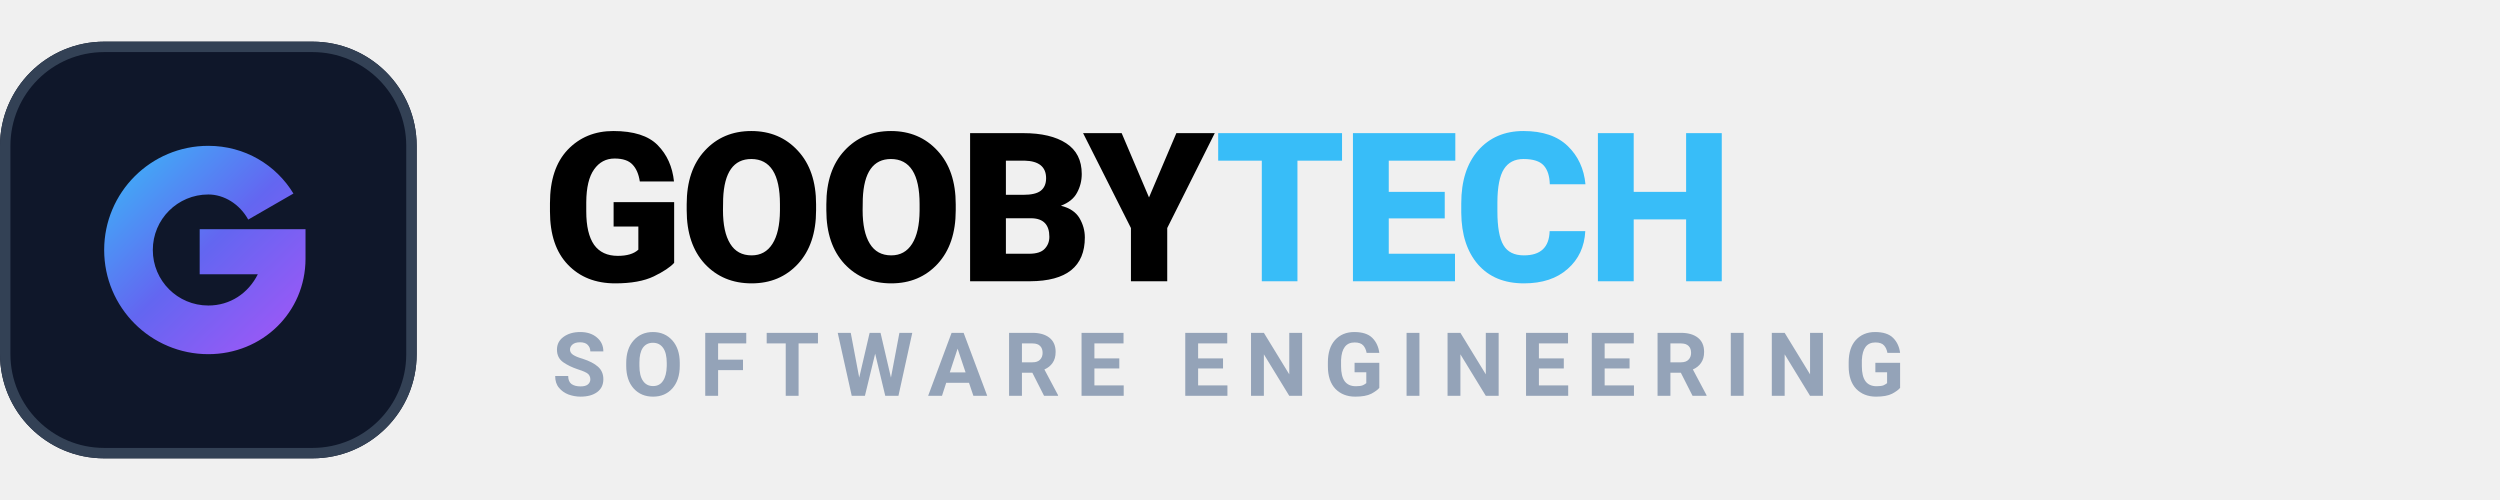
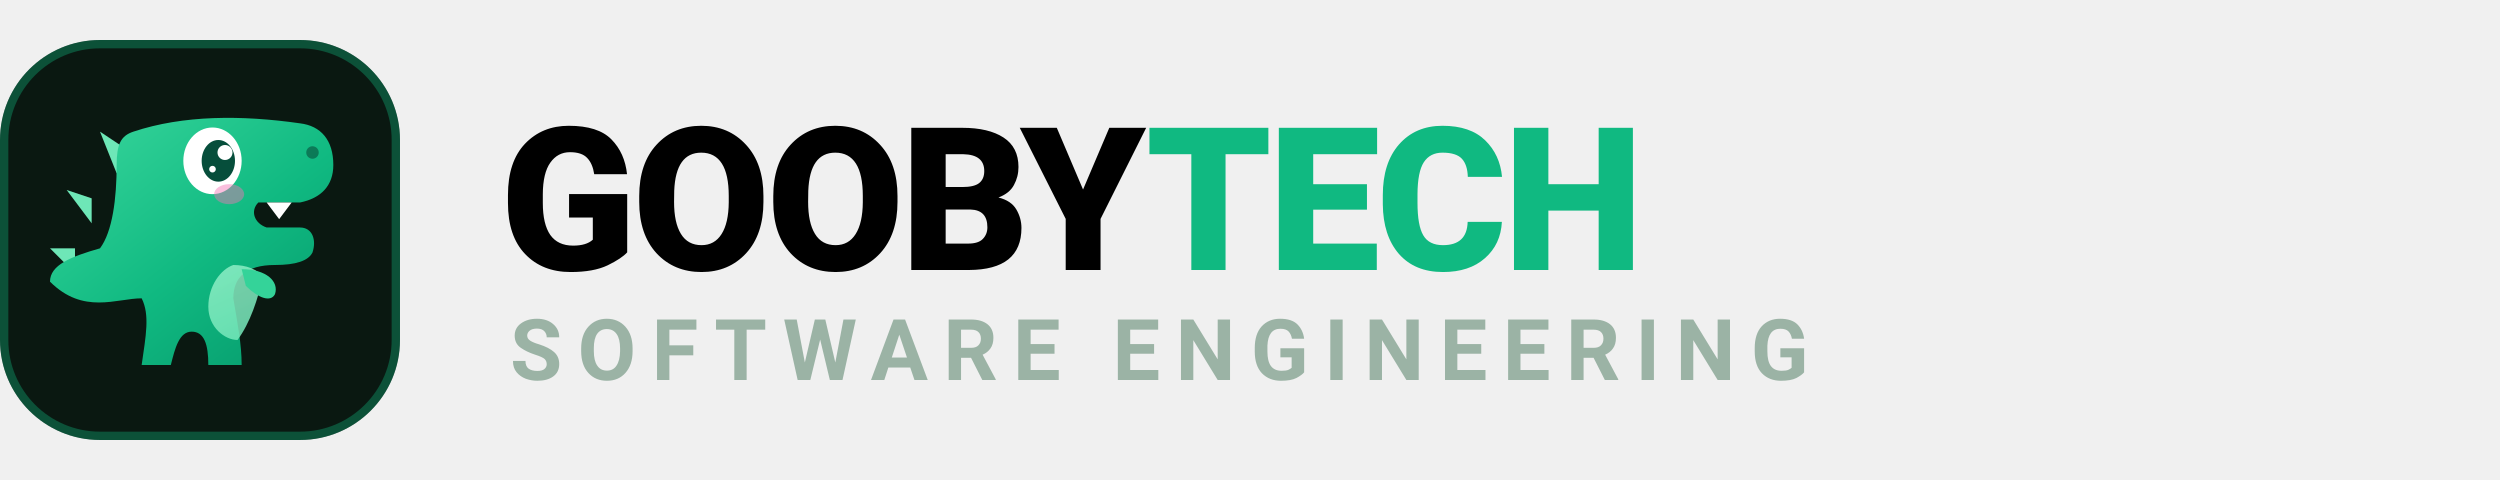
- <svg xmlns="http://www.w3.org/2000/svg" viewBox="0 0 240 48" fill="none">
-   <rect x="0" y="4" width="40" height="40" rx="10" fill="#0F172A" />
-   <rect x="0.5" y="4.5" width="39" height="39" rx="9.5" stroke="#334155" />
-   <path d="M10 24C10 18.477 14.477 14 20 14C23.5 14 26.5 15.83 28.17 18.58L23.83 21.08C23 19.58 21.5 18.67 20 18.67C17.05 18.67 14.67 21.05 14.67 24C14.67 26.95 17.05 29.33 20 29.33C22.08 29.33 23.83 28.17 24.75 26.33H19.17V22H29.33V24.83C29.33 30 25.17 34 20 34C14.477 34 10 29.523 10 24Z" fill="url(#logoGrad)" />
-   <text x="52" y="27" font-family="system-ui, -apple-system, BlinkMacSystemFont, 'Segoe UI', Roboto, sans-serif" font-weight="800" font-size="20" letter-spacing="-0.02em" fill="currentColor">
-     GOOBY<tspan fill="#38BDF8">TECH</tspan>
+ <svg xmlns="http://www.w3.org/2000/svg" viewBox="0 0 250 48" fill="none">
+   <g transform="translate(0, 4) scale(0.8333)">
+     <rect width="48" height="48" rx="12" fill="#0A1811" />
+     <rect x="0.5" y="0.5" width="47" height="47" rx="11.5" stroke="#10B981" stroke-opacity="0.35" />
+     <defs>
+       <linearGradient id="logoTrexGrad" x1="12" y1="9" x2="38" y2="42" gradientUnits="userSpaceOnUse">
+         <stop stop-color="#34D399" />
+         <stop offset="0.5" stop-color="#10B981" />
+         <stop offset="1" stop-color="#059669" />
+       </linearGradient>
+       <linearGradient id="logoTrexBelly" x1="22" y1="20" x2="30" y2="38" gradientUnits="userSpaceOnUse">
+         <stop stop-color="#A7F3D0" />
+         <stop offset="1" stop-color="#6EE7B7" />
+       </linearGradient>
+     </defs>
+     <path d="M15 13L12 11L14 16Z" fill="#6EE7B7" />
+     <path d="M11 19L8 18L11 22Z" fill="#6EE7B7" />
+     <path d="M9 25L6 25L9 28Z" fill="#6EE7B7" />
+     <path d="       M 16 11       C 22 9, 29 9, 36 10       C 38.5 10.3, 40 12, 40 15       C 40 17.5, 38.5 19, 36 19.5       L 31 19.5       C 30 20.5, 30.5 22, 32 22.5       L 36 22.5       C 37.5 22.5, 38 24, 37.5 25.5       C 37 26.5, 35.5 27, 33 27       C 29.5 27, 28 28.5, 28 31       C 28.5 34, 29 36.5, 29 39       L 25 39       C 25 36.5, 24.5 35, 23 35       C 21.5 35, 21 37, 20.5 39       L 17 39       C 17.5 35.5, 18 33, 17 31       C 14 31, 10 33, 6 29       C 6 27, 8.5 26, 12 25       C 13.5 23, 14 19, 14 15       C 14 12.5, 14.5 11.5, 16 11       Z     " fill="url(#logoTrexGrad)" />
+     <path d="       M 28 27       C 29.5 27, 31 27.5, 31.5 28.5       C 31 31, 30 34, 28.5 36       C 27 36, 25 34.5, 25 32       C 25 29.5, 26.5 27.5, 28 27       Z     " fill="url(#logoTrexBelly)" opacity="0.85" />
+     <path d="M 29 27.5 C 32 27.5, 33.5 29, 33 30.5 C 32.5 31.5, 31 31, 29.5 29.5 Z" fill="#34D399" />
+     <ellipse cx="25.5" cy="14.5" rx="3.5" ry="4" fill="#FFFFFF" />
+     <ellipse cx="26.2" cy="14.5" rx="2" ry="2.5" fill="#064E3B" />
+     <circle cx="27" cy="13.5" r="0.9" fill="#FFFFFF" />
+     <circle cx="25.5" cy="15.5" r="0.4" fill="#FFFFFF" />
+     <path d="M 32 19.5 L 33.5 21.5 L 35 19.5 Z" fill="#FFFFFF" />
+     <circle cx="37.5" cy="13.5" r="0.75" fill="#064E3B" opacity="0.6" />
+     <ellipse cx="27.5" cy="18.5" rx="1.8" ry="1.2" fill="#F472B6" opacity="0.45" />
+   </g>
+   <text x="50" y="27" font-family="system-ui, -apple-system, BlinkMacSystemFont, 'Segoe UI', Roboto, sans-serif" font-weight="800" font-size="20" letter-spacing="-0.02em" fill="currentColor">
+     GOOBY<tspan fill="#10B981">TECH</tspan>
  </text>
-   <text x="53" y="38" font-family="system-ui, -apple-system, BlinkMacSystemFont, 'Segoe UI', Roboto, sans-serif" font-weight="600" font-size="8.5" letter-spacing="0.18em" fill="#94A3B8">
+   <text x="51" y="38" font-family="system-ui, -apple-system, BlinkMacSystemFont, 'Segoe UI', Roboto, sans-serif" font-weight="600" font-size="8.5" letter-spacing="0.18em" fill="#9BB3A5">
    SOFTWARE ENGINEERING
  </text>
-   <defs>
-     <linearGradient id="logoGrad" x1="10" y1="14" x2="29.33" y2="34" gradientUnits="userSpaceOnUse">
-       <stop stop-color="#38BDF8" />
-       <stop offset="0.5" stop-color="#6366F1" />
-       <stop offset="1" stop-color="#A855F7" />
-     </linearGradient>
-   </defs>
</svg>
